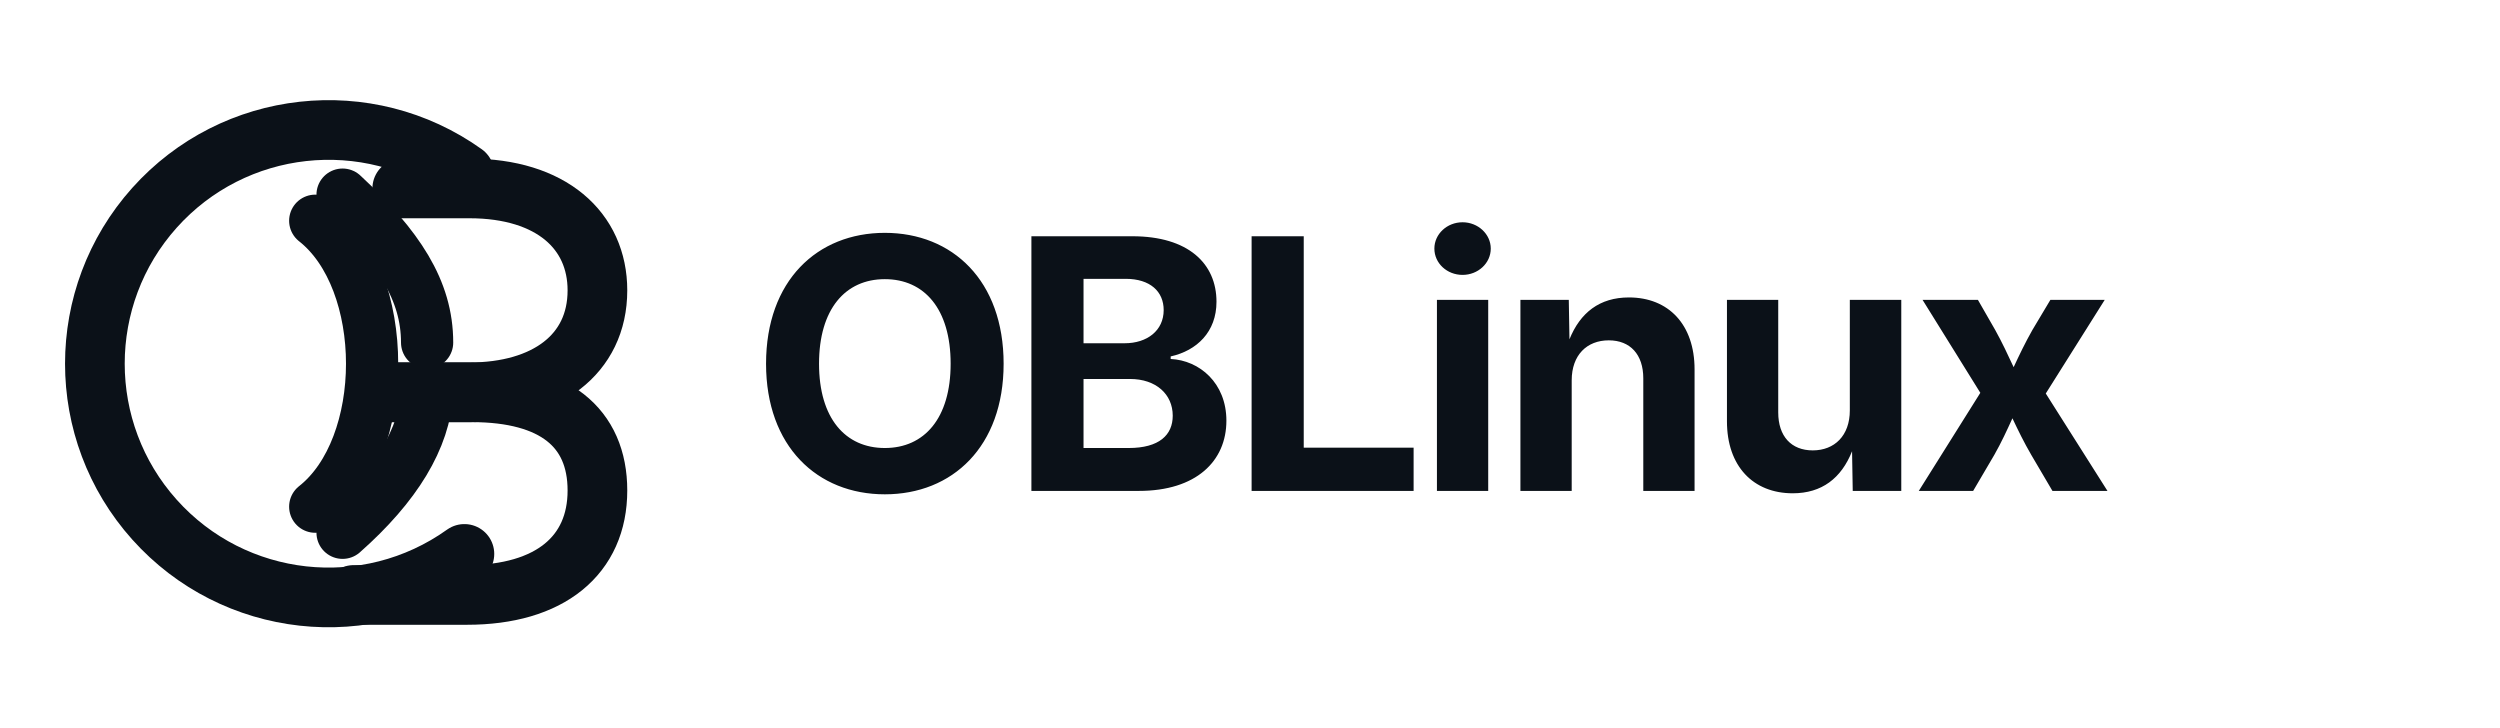
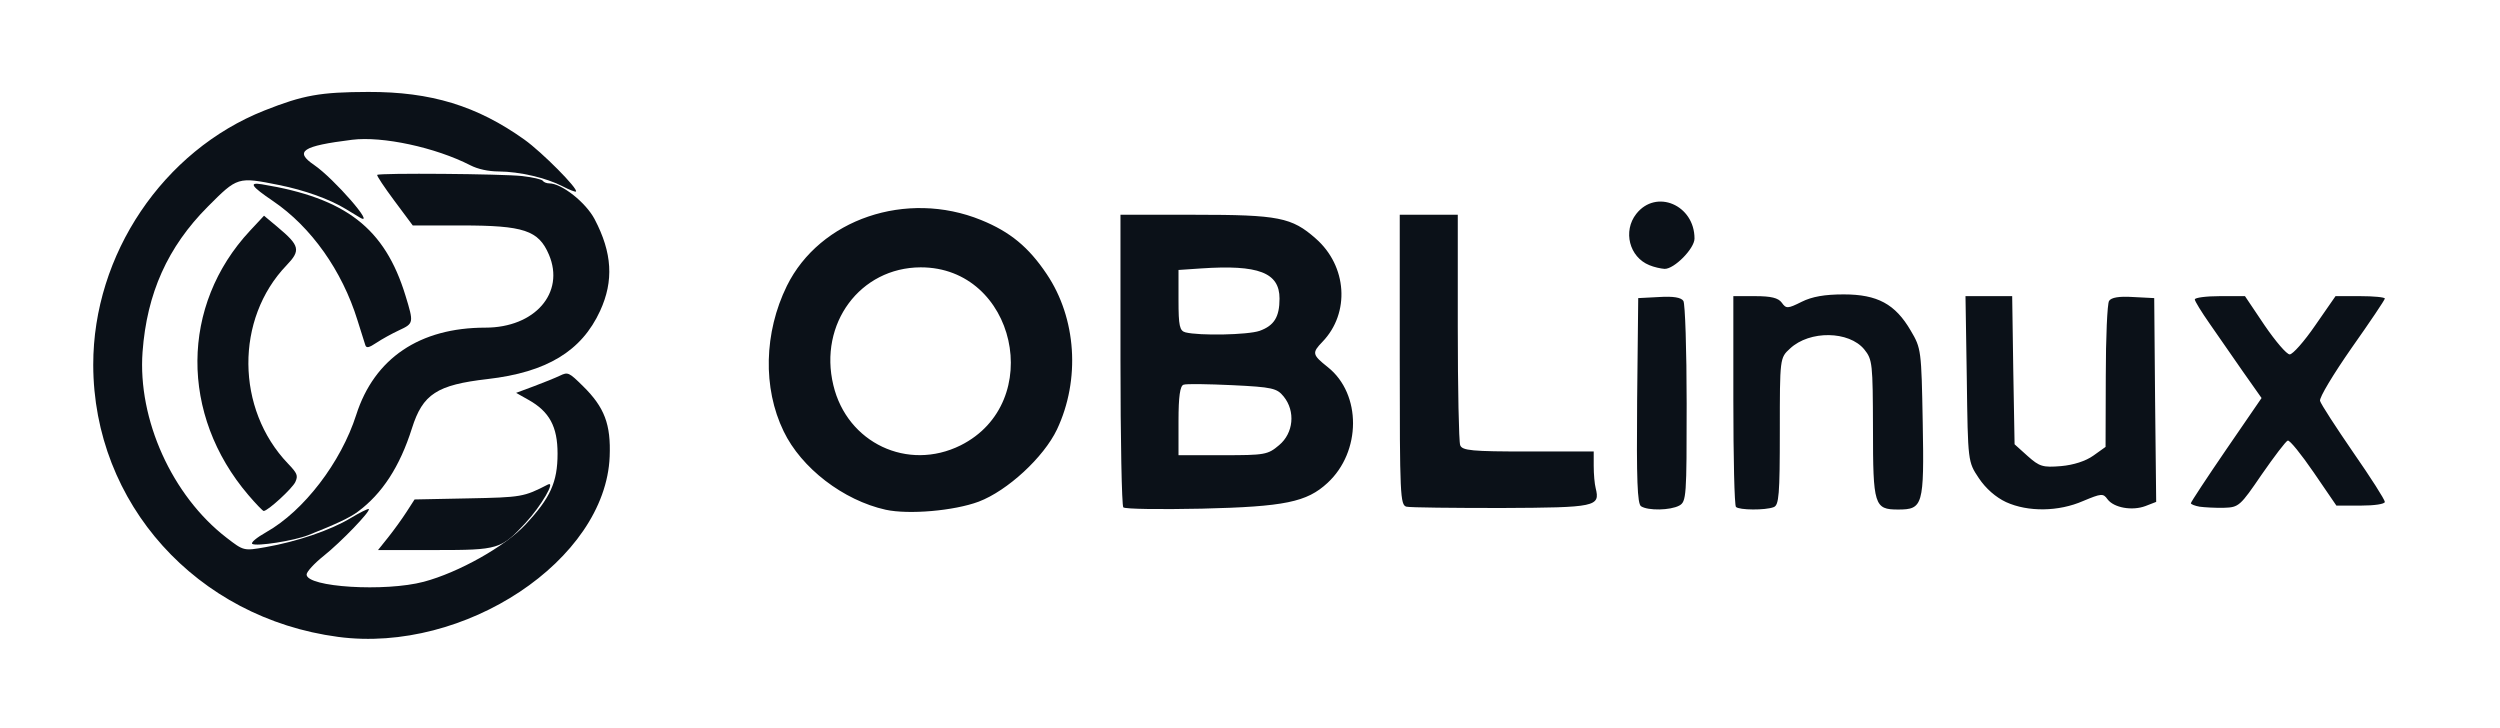
- <svg xmlns="http://www.w3.org/2000/svg" viewBox="0 0 1100 320" role="img" aria-label="OBLinux black lockup">
-   <g fill="none" stroke="#0B1118" stroke-linecap="round" stroke-linejoin="round" transform="translate(20 20) scale(.547)">
-     <path d="M337 409a188 188 0 1 1 0-306" stroke-width="48" />
-     <path d="M217 141c61 48 61 182 0 230" stroke-width="42" />
-     <path d="M287 115h54c66 0 103 34 103 82 0 52-42 82-103 82h-66" stroke-width="48" />
-     <path d="M275 279h68c66 0 101 28 101 79 0 52-38 84-105 84h-91" stroke-width="48" />
-     <path d="M239 120c45 42 68 77 68 119M239 392c43-38 66-76 68-113" stroke-width="42" />
+ <svg xmlns="http://www.w3.org/2000/svg" viewBox="0 0 1100 320" role="img" aria-label="OBLinux outlined lockup">
+   <g transform="translate(20 20) scale(.547)">
+     <g id="symbol" fill-rule="evenodd">
+       <path fill="#0B1118" d="M235.45 475.75C121.59 460.63 38.54 368.36 38.44 256.87C38.35 168.16 94.62 84.61 176.22 52.29C207.41 39.93 221 37.5 259.63 37.39C310.14 37.24 347.13 48.53 385.3 75.77C399.44 85.86 428.8 115.44 426.73 117.51C426.22 118.01 421.37 116.11 415.94 113.28C402.93 106.5 381.31 101.47 364.7 101.36C356.14 101.31 347.86 99.5 341.73 96.36C313.77 82.02 271.08 72.82 246.64 75.87C206.43 80.89 200 85.17 216.13 96.15C231.96 106.93 266.25 146.3 252.98 138.46C251.32 137.47 246.15 134.35 241.49 131.51C228.53 123.6 208.38 116.37 187.81 112.25C154.61 105.61 154.53 105.64 130.57 129.68C98.35 162.02 81.58 199.35 78.11 246.49C74.12 300.82 101.89 362.27 145.67 395.98C159.49 406.63 159.49 406.63 176.92 403.58C202.25 399.15 229.22 389.98 245.19 380.36C252.86 375.74 259.57 372.39 260.09 372.91C261.75 374.57 237.77 399.45 223.67 410.7C216.19 416.67 210.07 423.36 210.07 425.57C210.07 435.78 273.18 439.67 304.35 431.39C332.3 423.96 369.73 402.94 386.03 385.51C406.19 363.96 411.93 351.28 411.93 328.32C411.93 306.61 405.42 294.55 388.57 285.08L378.58 279.46L392.84 274.15C400.68 271.23 410.13 267.39 413.83 265.62C420.3 262.52 421.04 262.86 432.44 274.09C449.72 291.11 454.9 304.82 453.85 330.71C450.48 413.95 337.09 489.25 235.45 475.75ZM163.21 361.63C108.09 297.11 108.63 208.97 164.53 149.04L175.81 136.95L186.65 146.02C204.63 161.05 205.51 164.79 193.89 176.89C152.56 219.93 153.09 292.43 195.05 336.31C202.61 344.21 203.33 346.01 201.02 351.1C198.63 356.34 178.88 374.46 175.55 374.46C174.8 374.46 169.24 368.69 163.21 361.63Z" />
+       <path fill="#0B1118" d="M275.72 395.62C280.23 389.96 286.85 380.81 290.42 375.26L296.91 365.19L339.91 364.33C383.09 363.48 384.73 363.19 404.08 353.23C410.81 349.77 398.77 370.46 386.1 384.13C366.53 405.26 364.42 405.89 313.87 405.89L267.51 405.89L275.72 395.62ZM166.39 400.96C164.89 400.03 169.77 395.92 177.65 391.47C207.8 374.45 237.71 335.44 249.99 297.1C264.55 251.62 301.05 226.99 353.87 226.99C393.68 226.99 418.07 198.98 404.99 168.28C396.65 148.71 384.9 144.79 334.59 144.79L295.45 144.79L280.67 124.94C272.54 114.02 266.32 104.65 266.85 104.12C268.52 102.46 367.71 103.26 383.6 105.07C391.94 106.02 399.35 107.73 400.06 108.87C400.76 110.01 403.13 110.95 405.31 110.95C415.28 110.95 434.68 126.31 441.77 139.8C455.91 166.77 457.26 189.36 446.16 213.5C431.26 245.9 403.26 262.87 355.68 268.34C314.82 273.04 303.5 280.41 294.79 307.98C285.04 338.8 270.84 360.63 251.05 375.2C244.7 379.89 233.58 385.12 211.27 393.94C199.97 398.41 169.88 403.12 166.39 400.96ZM257.32 241.12C256.71 239.33 253.85 230.25 250.96 220.95C238.62 181.12 213.73 146 183.09 125.19C165.47 113.23 163.26 109.91 174.08 111.68C241.69 122.74 273.02 147.02 289.61 201.25C296.34 223.25 296.28 223.6 284.41 229.12C278.76 231.75 270.6 236.25 266.29 239.13C260.24 243.17 258.19 243.63 257.32 241.12Z" />
+     </g>
  </g>
-   <text x="330" y="216" fill="#0B1118" font-family="Inter,DejaVu Sans,sans-serif" font-size="154" font-weight="650" letter-spacing="-5">OBLinux</text>
+   <g transform="translate(330 80) scale(.96)">
+     <path id="wordmark" fill="#0B1118" fill-rule="evenodd" d="M62.2 150.3C42.8 146 23.5 131.2 15.4 114.3C5.8 94.5 6.4 69.1 16.9 47.7C32 17.1 71.7 3.6 105.9 17.5C119.2 22.9 127.7 29.9 136 42.3C149.6 62.5 151.5 90.6 140.7 113.5C134.6 126.3 118 141.6 104.8 146.6C93.5 150.8 72.8 152.6 62.2 150.3ZM171.1 149.2C170.4 148.5 169.8 118 169.8 81.5V15.1H203.8C242.4 15.1 248.3 16.3 259.3 26C273.7 38.6 275.1 60.1 262.4 73.3C257.5 78.4 257.6 79.2 264.9 85C280.3 97.3 280.2 123.7 264.7 138C255.2 146.8 245.1 148.9 207.1 149.8C188 150.2 171.8 150 171.1 149.2ZM300.9 148.9C298 148.2 297.8 143.6 297.8 81.6V15.1H324.4V66.5C324.4 94.8 324.9 119.2 325.5 120.7C326.4 123.2 330.9 123.6 356.6 123.6H386.7V130.2C386.7 133.9 387.1 138.5 387.6 140.4C389.7 148.9 387.8 149.3 344.5 149.5C322.2 149.5 302.6 149.3 300.9 148.9ZM408.4 148.7C406.7 147.6 406.3 136.7 406.6 100.3L407.1 53.3L416.7 52.8C423.2 52.4 426.8 53 427.8 54.6C428.6 55.8 429.3 77.1 429.3 101.7C429.3 144.2 429.2 146.6 425.9 148.4C421.8 150.6 411.6 150.8 408.4 148.7ZM451.9 149C451.2 148.4 450.7 126.4 450.7 100.1V52.4H460.7C468 52.4 471.3 53.2 472.9 55.4C474.9 58.2 475.6 58.2 482 55C486.8 52.6 492.6 51.6 501.3 51.6C516.7 51.6 524.9 56 532 68.2C536.8 76.3 536.9 77.1 537.5 110.4C538.2 148.4 537.6 150.2 526.2 150.2C515.3 150.2 514.7 148.3 514.7 113.2C514.6 83.3 514.5 81.5 510.7 76.8C503.7 68.3 485.7 68 476.7 76.4C472 80.7 472 80.7 472 114.4C472 143.5 471.6 148.2 469.2 149.1C465.4 150.6 453.3 150.5 451.9 149ZM575.7 146.8C571 144.6 566.4 140.6 563.2 135.8C558.2 128.3 558.2 128.3 557.7 90.4L557.1 52.4H578.5L579 86.4L579.6 120.3L585.6 125.7C591 130.5 592.5 131 600.9 130.3C606.6 129.8 612.2 128 615.7 125.5L621.3 121.5L621.4 89.2C621.4 71.4 622.1 55.8 622.9 54.6C623.9 53 627.5 52.4 633.9 52.8L643.6 53.3L644 100L644.5 146.7L639.6 148.6C633.5 150.9 625.1 149.4 622.2 145.5C620.2 142.7 619.4 142.8 611 146.3C599.8 151.2 585.8 151.4 575.7 146.8ZM664.4 148.9C662.2 148.5 660.4 147.8 660.4 147.3C660.4 146.8 667.7 135.7 676.6 122.7L692.8 99.1L684.2 86.9C679.5 80.2 672.7 70.3 669 65C665.3 59.7 662.2 54.7 662.2 53.9C662.2 53.1 667.4 52.4 673.7 52.4H685.2L694.2 65.8C699.2 73.1 704.3 79.1 705.7 79.1C707.1 79.1 712.4 73.1 717.4 65.8L726.7 52.4H738C744.2 52.4 749.3 52.9 749.3 53.5C749.3 54.1 742.5 64.2 734.1 76.1C725.8 88 719.2 98.9 719.6 100.4C720 101.9 726.9 112.5 734.8 124C742.8 135.5 749.3 145.7 749.3 146.7C749.3 147.7 744.5 148.4 738.2 148.4H727.1L716.7 133.2C711 124.9 705.7 118.3 704.8 118.6C703.9 118.9 698.6 125.9 692.9 134.1C683 148.6 682.4 149.2 675.6 149.4C671.6 149.5 666.6 149.2 664.4 148.9ZM96.5 120.8C135.7 101.2 121.8 39.1 78.2 39.2C50.5 39.3 31.4 65 38.2 93.2C44.5 119.7 72.3 132.8 96.5 120.8ZM242.5 120.7C249.1 115.2 250.1 105.2 244.6 98.4C241.5 94.6 239.5 94.1 221 93.2C210 92.7 199.9 92.5 198.7 93C197.1 93.5 196.4 98.5 196.4 109.5V125.3H216.8C236 125.3 237.3 125.1 242.5 120.7ZM233.6 68.3C240.2 65.9 242.7 62 242.7 53.5C242.7 41.6 233.1 37.9 206.7 39.7L196.4 40.4V54.3C196.4 66 196.9 68.3 199.6 69C205.9 70.6 228.1 70.2 233.6 68.3ZM412.2 38.2C403 34.5 400 22.6 406.2 14.7C415.3 3.1 432.9 10.6 432.9 26C432.9 30.6 423.6 40 419.2 39.9C417.5 39.8 414.3 39.1 412.2 38.2Z" />
+   </g>
</svg>
